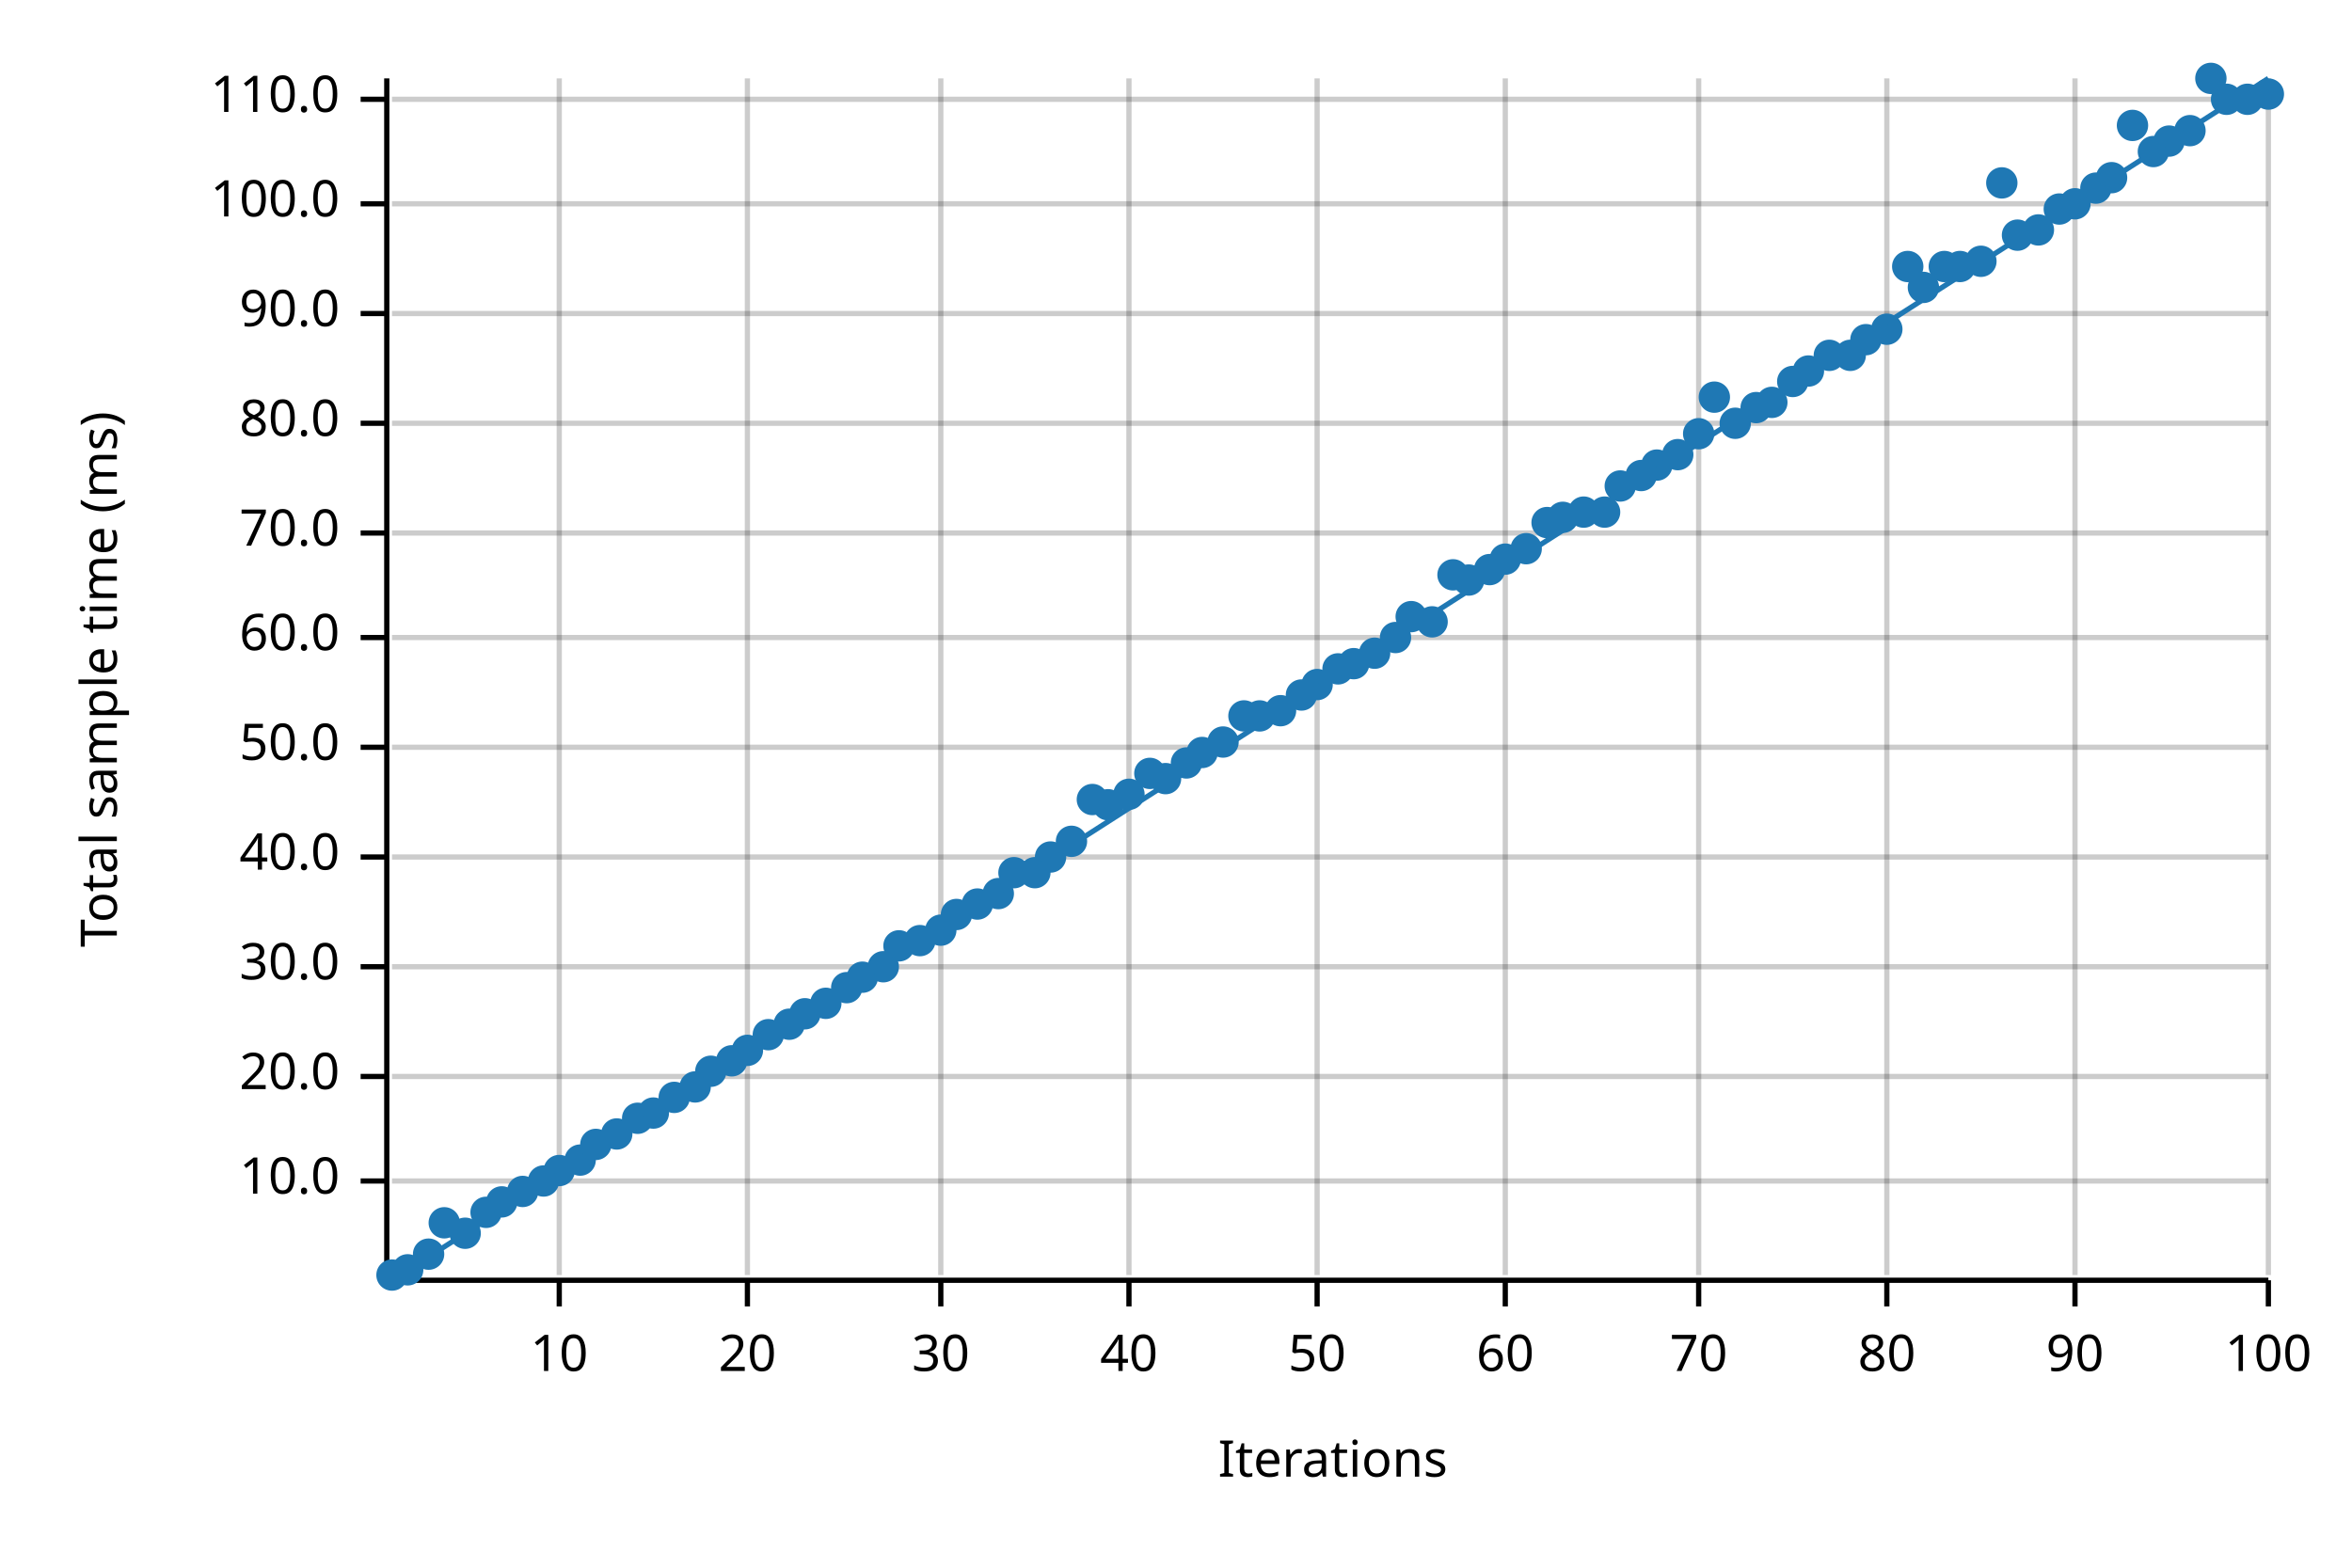
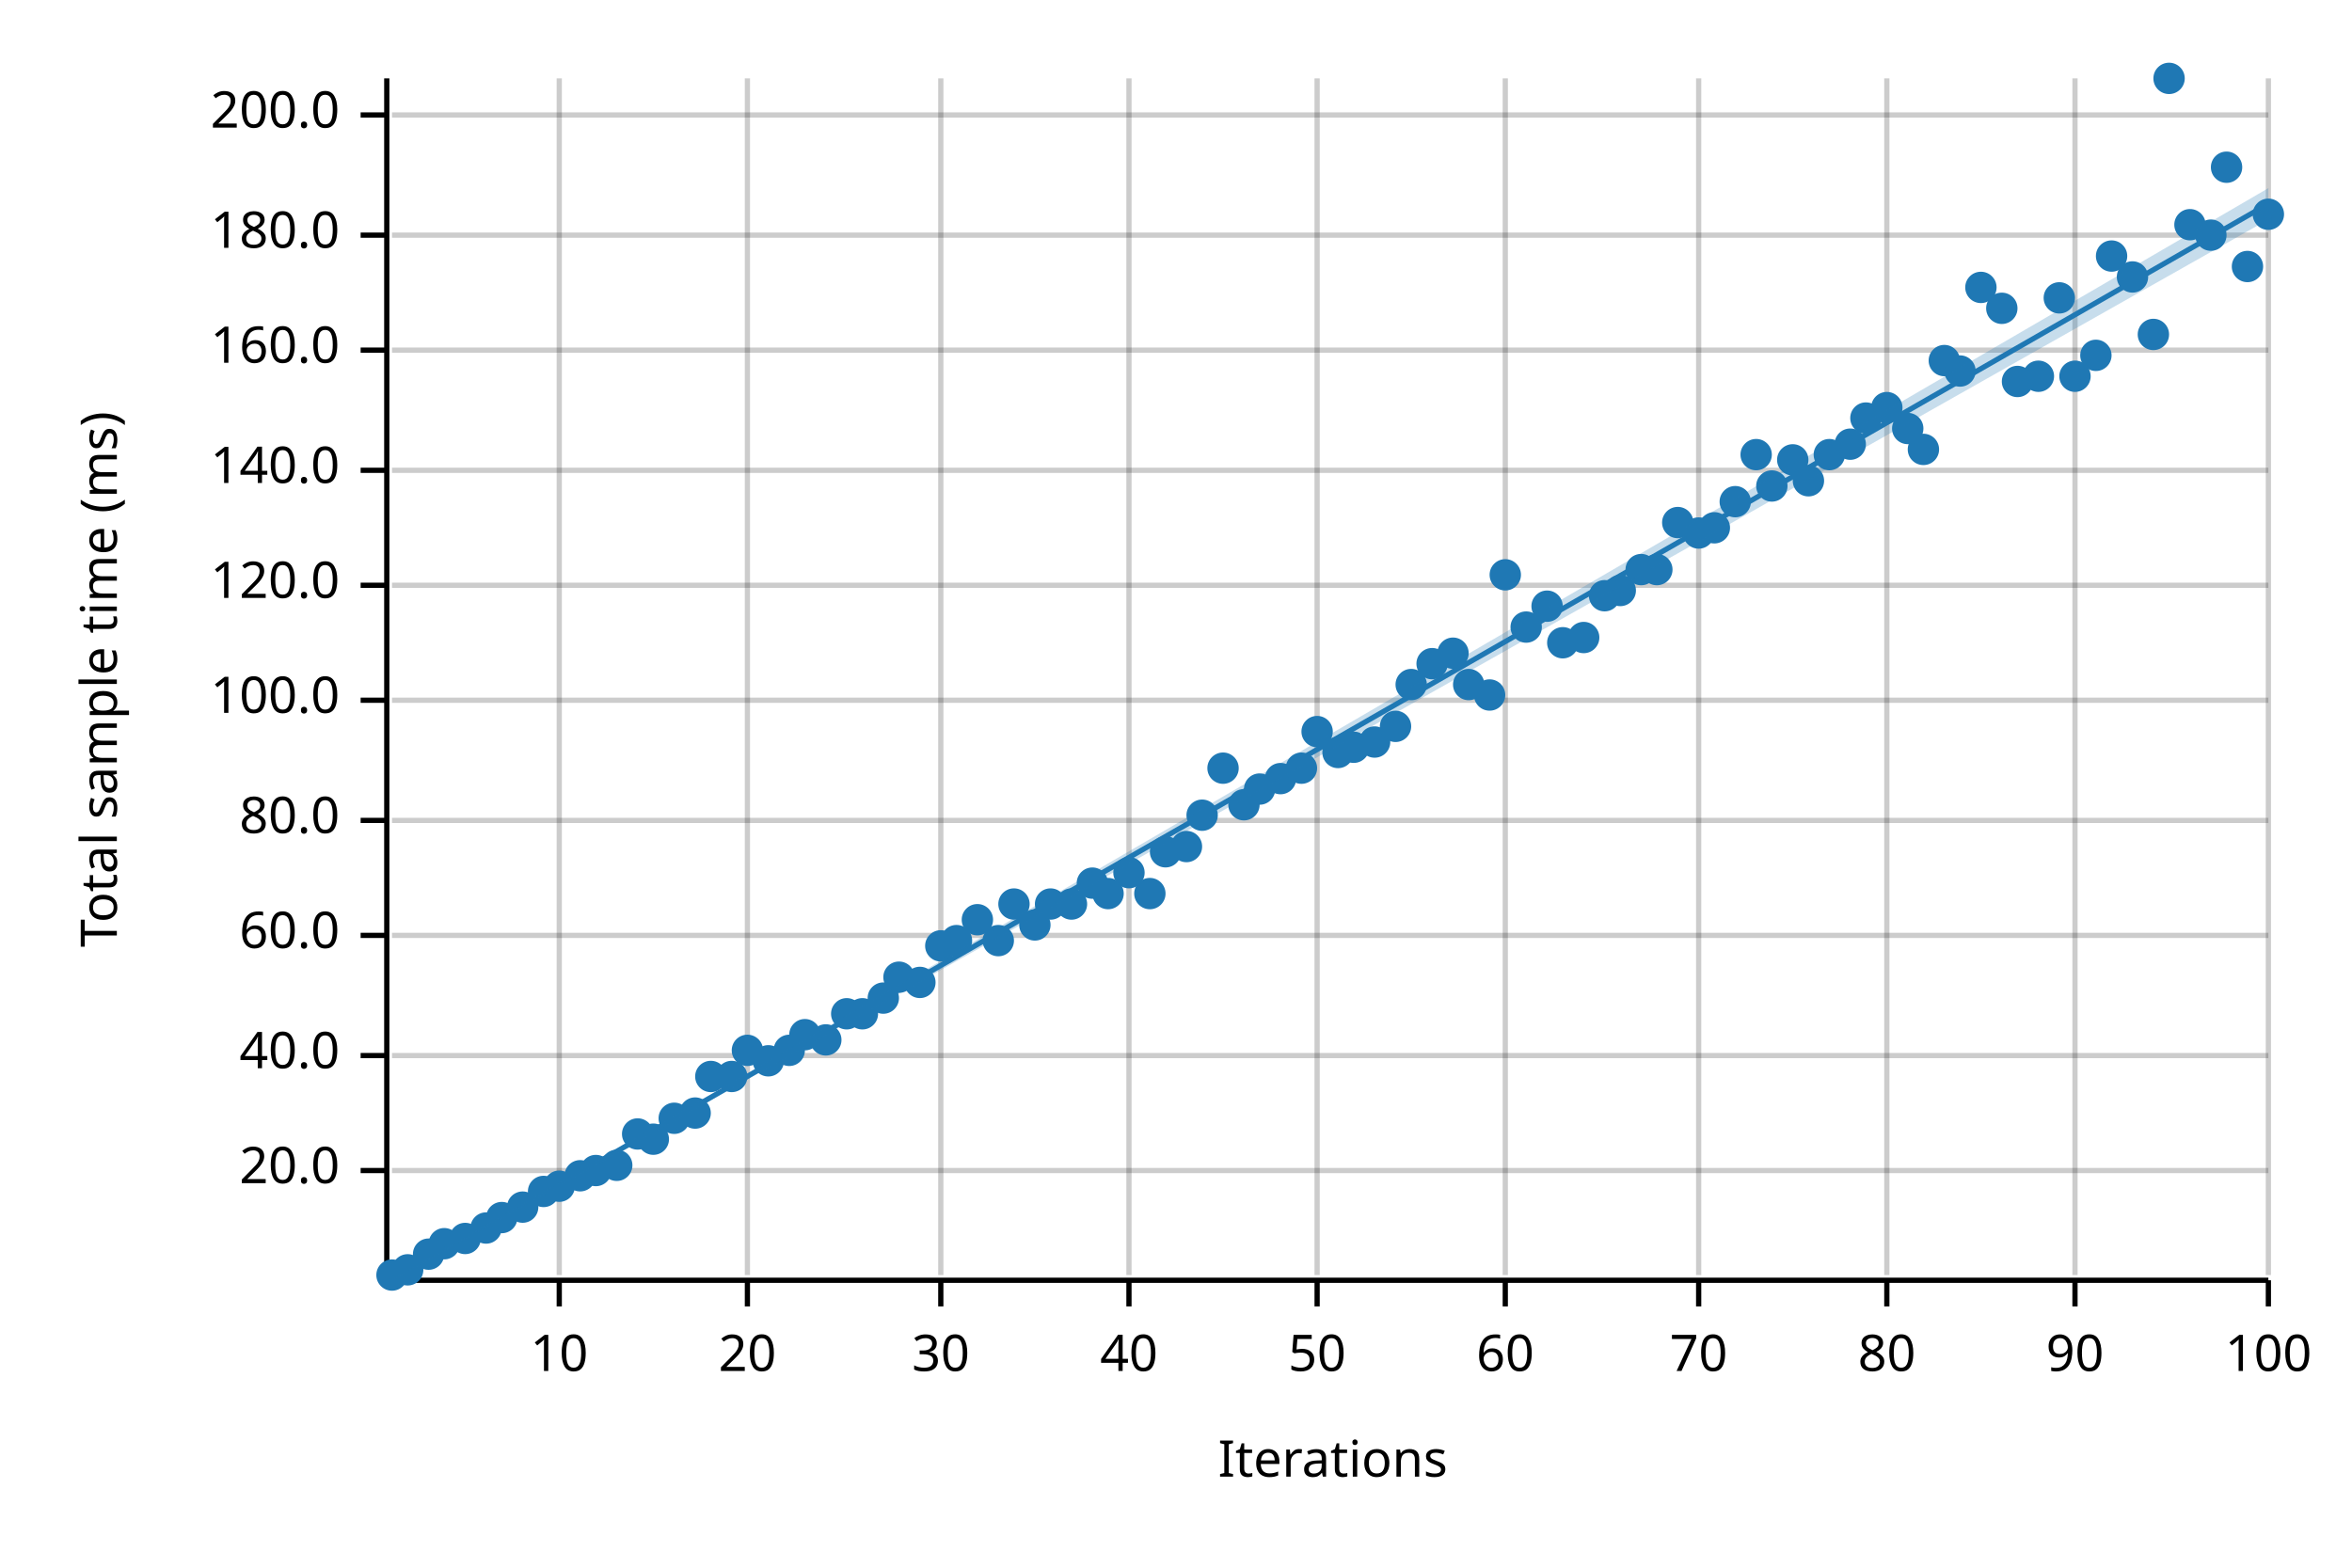
<svg xmlns="http://www.w3.org/2000/svg" width="450" height="300" viewBox="0 0 450 300">
  <text x="15" y="130" dy="0.76em" text-anchor="middle" font-family="sans-serif" font-size="9.677" opacity="1" fill="#000000" transform="rotate(270, 15, 130)">
Total sample time (ms)
</text>
  <text x="255" y="285" dy="-0.5ex" text-anchor="middle" font-family="sans-serif" font-size="9.677" opacity="1" fill="#000000">
Iterations
</text>
  <line opacity="0.2" stroke="#000000" stroke-width="1" x1="107" y1="244" x2="107" y2="15" />
  <line opacity="0.2" stroke="#000000" stroke-width="1" x1="143" y1="244" x2="143" y2="15" />
  <line opacity="0.2" stroke="#000000" stroke-width="1" x1="180" y1="244" x2="180" y2="15" />
  <line opacity="0.2" stroke="#000000" stroke-width="1" x1="216" y1="244" x2="216" y2="15" />
  <line opacity="0.2" stroke="#000000" stroke-width="1" x1="252" y1="244" x2="252" y2="15" />
  <line opacity="0.2" stroke="#000000" stroke-width="1" x1="288" y1="244" x2="288" y2="15" />
  <line opacity="0.2" stroke="#000000" stroke-width="1" x1="325" y1="244" x2="325" y2="15" />
  <line opacity="0.2" stroke="#000000" stroke-width="1" x1="361" y1="244" x2="361" y2="15" />
  <line opacity="0.2" stroke="#000000" stroke-width="1" x1="397" y1="244" x2="397" y2="15" />
  <line opacity="0.2" stroke="#000000" stroke-width="1" x1="434" y1="244" x2="434" y2="15" />
-   <line opacity="0.2" stroke="#000000" stroke-width="1" x1="75" y1="226" x2="434" y2="226" />
-   <line opacity="0.2" stroke="#000000" stroke-width="1" x1="75" y1="206" x2="434" y2="206" />
-   <line opacity="0.2" stroke="#000000" stroke-width="1" x1="75" y1="185" x2="434" y2="185" />
-   <line opacity="0.2" stroke="#000000" stroke-width="1" x1="75" y1="164" x2="434" y2="164" />
-   <line opacity="0.2" stroke="#000000" stroke-width="1" x1="75" y1="143" x2="434" y2="143" />
-   <line opacity="0.2" stroke="#000000" stroke-width="1" x1="75" y1="122" x2="434" y2="122" />
-   <line opacity="0.2" stroke="#000000" stroke-width="1" x1="75" y1="102" x2="434" y2="102" />
-   <line opacity="0.2" stroke="#000000" stroke-width="1" x1="75" y1="81" x2="434" y2="81" />
-   <line opacity="0.2" stroke="#000000" stroke-width="1" x1="75" y1="60" x2="434" y2="60" />
-   <line opacity="0.2" stroke="#000000" stroke-width="1" x1="75" y1="39" x2="434" y2="39" />
-   <line opacity="0.2" stroke="#000000" stroke-width="1" x1="75" y1="19" x2="434" y2="19" />
+   <line opacity="0.2" stroke="#000000" stroke-width="1" x1="75" y1="224" x2="434" y2="224" />
+   <line opacity="0.2" stroke="#000000" stroke-width="1" x1="75" y1="202" x2="434" y2="202" />
+   <line opacity="0.2" stroke="#000000" stroke-width="1" x1="75" y1="179" x2="434" y2="179" />
+   <line opacity="0.2" stroke="#000000" stroke-width="1" x1="75" y1="157" x2="434" y2="157" />
+   <line opacity="0.2" stroke="#000000" stroke-width="1" x1="75" y1="134" x2="434" y2="134" />
+   <line opacity="0.2" stroke="#000000" stroke-width="1" x1="75" y1="112" x2="434" y2="112" />
+   <line opacity="0.2" stroke="#000000" stroke-width="1" x1="75" y1="90" x2="434" y2="90" />
+   <line opacity="0.2" stroke="#000000" stroke-width="1" x1="75" y1="67" x2="434" y2="67" />
+   <line opacity="0.2" stroke="#000000" stroke-width="1" x1="75" y1="45" x2="434" y2="45" />
+   <line opacity="0.2" stroke="#000000" stroke-width="1" x1="75" y1="22" x2="434" y2="22" />
  <polyline fill="none" opacity="1" stroke="#000000" stroke-width="1" points="74,15 74,244 " />
-   <text x="65" y="226" dy="0.5ex" text-anchor="end" font-family="sans-serif" font-size="9.677" opacity="1" fill="#000000">
- 10.0
- </text>
-   <polyline fill="none" opacity="1" stroke="#000000" stroke-width="1" points="69,226 74,226 " />
-   <text x="65" y="206" dy="0.5ex" text-anchor="end" font-family="sans-serif" font-size="9.677" opacity="1" fill="#000000">
+   <text x="65" y="224" dy="0.5ex" text-anchor="end" font-family="sans-serif" font-size="9.677" opacity="1" fill="#000000">
20.0
</text>
-   <polyline fill="none" opacity="1" stroke="#000000" stroke-width="1" points="69,206 74,206 " />
-   <text x="65" y="185" dy="0.5ex" text-anchor="end" font-family="sans-serif" font-size="9.677" opacity="1" fill="#000000">
- 30.0
- </text>
-   <polyline fill="none" opacity="1" stroke="#000000" stroke-width="1" points="69,185 74,185 " />
-   <text x="65" y="164" dy="0.5ex" text-anchor="end" font-family="sans-serif" font-size="9.677" opacity="1" fill="#000000">
+   <polyline fill="none" opacity="1" stroke="#000000" stroke-width="1" points="69,224 74,224 " />
+   <text x="65" y="202" dy="0.5ex" text-anchor="end" font-family="sans-serif" font-size="9.677" opacity="1" fill="#000000">
40.0
</text>
-   <polyline fill="none" opacity="1" stroke="#000000" stroke-width="1" points="69,164 74,164 " />
-   <text x="65" y="143" dy="0.5ex" text-anchor="end" font-family="sans-serif" font-size="9.677" opacity="1" fill="#000000">
- 50.0
- </text>
-   <polyline fill="none" opacity="1" stroke="#000000" stroke-width="1" points="69,143 74,143 " />
-   <text x="65" y="122" dy="0.5ex" text-anchor="end" font-family="sans-serif" font-size="9.677" opacity="1" fill="#000000">
+   <polyline fill="none" opacity="1" stroke="#000000" stroke-width="1" points="69,202 74,202 " />
+   <text x="65" y="179" dy="0.5ex" text-anchor="end" font-family="sans-serif" font-size="9.677" opacity="1" fill="#000000">
60.0
</text>
-   <polyline fill="none" opacity="1" stroke="#000000" stroke-width="1" points="69,122 74,122 " />
-   <text x="65" y="102" dy="0.5ex" text-anchor="end" font-family="sans-serif" font-size="9.677" opacity="1" fill="#000000">
- 70.0
- </text>
-   <polyline fill="none" opacity="1" stroke="#000000" stroke-width="1" points="69,102 74,102 " />
-   <text x="65" y="81" dy="0.5ex" text-anchor="end" font-family="sans-serif" font-size="9.677" opacity="1" fill="#000000">
+   <polyline fill="none" opacity="1" stroke="#000000" stroke-width="1" points="69,179 74,179 " />
+   <text x="65" y="157" dy="0.5ex" text-anchor="end" font-family="sans-serif" font-size="9.677" opacity="1" fill="#000000">
80.0
</text>
-   <polyline fill="none" opacity="1" stroke="#000000" stroke-width="1" points="69,81 74,81 " />
-   <text x="65" y="60" dy="0.5ex" text-anchor="end" font-family="sans-serif" font-size="9.677" opacity="1" fill="#000000">
- 90.0
- </text>
-   <polyline fill="none" opacity="1" stroke="#000000" stroke-width="1" points="69,60 74,60 " />
-   <text x="65" y="39" dy="0.5ex" text-anchor="end" font-family="sans-serif" font-size="9.677" opacity="1" fill="#000000">
+   <polyline fill="none" opacity="1" stroke="#000000" stroke-width="1" points="69,157 74,157 " />
+   <text x="65" y="134" dy="0.5ex" text-anchor="end" font-family="sans-serif" font-size="9.677" opacity="1" fill="#000000">
100.0
</text>
-   <polyline fill="none" opacity="1" stroke="#000000" stroke-width="1" points="69,39 74,39 " />
-   <text x="65" y="19" dy="0.5ex" text-anchor="end" font-family="sans-serif" font-size="9.677" opacity="1" fill="#000000">
- 110.0
- </text>
-   <polyline fill="none" opacity="1" stroke="#000000" stroke-width="1" points="69,19 74,19 " />
+   <polyline fill="none" opacity="1" stroke="#000000" stroke-width="1" points="69,134 74,134 " />
+   <text x="65" y="112" dy="0.5ex" text-anchor="end" font-family="sans-serif" font-size="9.677" opacity="1" fill="#000000">
+ 120.0
+ </text>
+   <polyline fill="none" opacity="1" stroke="#000000" stroke-width="1" points="69,112 74,112 " />
+   <text x="65" y="90" dy="0.5ex" text-anchor="end" font-family="sans-serif" font-size="9.677" opacity="1" fill="#000000">
+ 140.0
+ </text>
+   <polyline fill="none" opacity="1" stroke="#000000" stroke-width="1" points="69,90 74,90 " />
+   <text x="65" y="67" dy="0.5ex" text-anchor="end" font-family="sans-serif" font-size="9.677" opacity="1" fill="#000000">
+ 160.0
+ </text>
+   <polyline fill="none" opacity="1" stroke="#000000" stroke-width="1" points="69,67 74,67 " />
+   <text x="65" y="45" dy="0.5ex" text-anchor="end" font-family="sans-serif" font-size="9.677" opacity="1" fill="#000000">
+ 180.0
+ </text>
+   <polyline fill="none" opacity="1" stroke="#000000" stroke-width="1" points="69,45 74,45 " />
+   <text x="65" y="22" dy="0.5ex" text-anchor="end" font-family="sans-serif" font-size="9.677" opacity="1" fill="#000000">
+ 200.0
+ </text>
+   <polyline fill="none" opacity="1" stroke="#000000" stroke-width="1" points="69,22 74,22 " />
  <polyline fill="none" opacity="1" stroke="#000000" stroke-width="1" points="75,245 434,245 " />
  <text x="107" y="255" dy="0.76em" text-anchor="middle" font-family="sans-serif" font-size="9.677" opacity="1" fill="#000000">
10
</text>
  <polyline fill="none" opacity="1" stroke="#000000" stroke-width="1" points="107,245 107,250 " />
  <text x="143" y="255" dy="0.76em" text-anchor="middle" font-family="sans-serif" font-size="9.677" opacity="1" fill="#000000">
20
</text>
  <polyline fill="none" opacity="1" stroke="#000000" stroke-width="1" points="143,245 143,250 " />
  <text x="180" y="255" dy="0.76em" text-anchor="middle" font-family="sans-serif" font-size="9.677" opacity="1" fill="#000000">
30
</text>
  <polyline fill="none" opacity="1" stroke="#000000" stroke-width="1" points="180,245 180,250 " />
  <text x="216" y="255" dy="0.76em" text-anchor="middle" font-family="sans-serif" font-size="9.677" opacity="1" fill="#000000">
40
</text>
  <polyline fill="none" opacity="1" stroke="#000000" stroke-width="1" points="216,245 216,250 " />
  <text x="252" y="255" dy="0.76em" text-anchor="middle" font-family="sans-serif" font-size="9.677" opacity="1" fill="#000000">
50
</text>
  <polyline fill="none" opacity="1" stroke="#000000" stroke-width="1" points="252,245 252,250 " />
  <text x="288" y="255" dy="0.76em" text-anchor="middle" font-family="sans-serif" font-size="9.677" opacity="1" fill="#000000">
60
</text>
  <polyline fill="none" opacity="1" stroke="#000000" stroke-width="1" points="288,245 288,250 " />
  <text x="325" y="255" dy="0.76em" text-anchor="middle" font-family="sans-serif" font-size="9.677" opacity="1" fill="#000000">
70
</text>
  <polyline fill="none" opacity="1" stroke="#000000" stroke-width="1" points="325,245 325,250 " />
  <text x="361" y="255" dy="0.76em" text-anchor="middle" font-family="sans-serif" font-size="9.677" opacity="1" fill="#000000">
80
</text>
  <polyline fill="none" opacity="1" stroke="#000000" stroke-width="1" points="361,245 361,250 " />
  <text x="397" y="255" dy="0.76em" text-anchor="middle" font-family="sans-serif" font-size="9.677" opacity="1" fill="#000000">
90
</text>
  <polyline fill="none" opacity="1" stroke="#000000" stroke-width="1" points="397,245 397,250 " />
  <text x="434" y="255" dy="0.76em" text-anchor="middle" font-family="sans-serif" font-size="9.677" opacity="1" fill="#000000">
100
</text>
  <polyline fill="none" opacity="1" stroke="#000000" stroke-width="1" points="434,245 434,250 " />
  <circle cx="75" cy="244" r="3" opacity="1" fill="#1F78B4" stroke="none" stroke-width="1" />
  <circle cx="78" cy="243" r="3" opacity="1" fill="#1F78B4" stroke="none" stroke-width="1" />
  <circle cx="82" cy="240" r="3" opacity="1" fill="#1F78B4" stroke="none" stroke-width="1" />
-   <circle cx="85" cy="234" r="3" opacity="1" fill="#1F78B4" stroke="none" stroke-width="1" />
-   <circle cx="89" cy="236" r="3" opacity="1" fill="#1F78B4" stroke="none" stroke-width="1" />
-   <circle cx="93" cy="232" r="3" opacity="1" fill="#1F78B4" stroke="none" stroke-width="1" />
-   <circle cx="96" cy="230" r="3" opacity="1" fill="#1F78B4" stroke="none" stroke-width="1" />
-   <circle cx="100" cy="228" r="3" opacity="1" fill="#1F78B4" stroke="none" stroke-width="1" />
-   <circle cx="104" cy="226" r="3" opacity="1" fill="#1F78B4" stroke="none" stroke-width="1" />
-   <circle cx="107" cy="224" r="3" opacity="1" fill="#1F78B4" stroke="none" stroke-width="1" />
-   <circle cx="111" cy="222" r="3" opacity="1" fill="#1F78B4" stroke="none" stroke-width="1" />
-   <circle cx="114" cy="219" r="3" opacity="1" fill="#1F78B4" stroke="none" stroke-width="1" />
-   <circle cx="118" cy="217" r="3" opacity="1" fill="#1F78B4" stroke="none" stroke-width="1" />
-   <circle cx="122" cy="214" r="3" opacity="1" fill="#1F78B4" stroke="none" stroke-width="1" />
-   <circle cx="125" cy="213" r="3" opacity="1" fill="#1F78B4" stroke="none" stroke-width="1" />
-   <circle cx="129" cy="210" r="3" opacity="1" fill="#1F78B4" stroke="none" stroke-width="1" />
-   <circle cx="133" cy="208" r="3" opacity="1" fill="#1F78B4" stroke="none" stroke-width="1" />
-   <circle cx="136" cy="205" r="3" opacity="1" fill="#1F78B4" stroke="none" stroke-width="1" />
-   <circle cx="140" cy="203" r="3" opacity="1" fill="#1F78B4" stroke="none" stroke-width="1" />
+   <circle cx="85" cy="238" r="3" opacity="1" fill="#1F78B4" stroke="none" stroke-width="1" />
+   <circle cx="89" cy="237" r="3" opacity="1" fill="#1F78B4" stroke="none" stroke-width="1" />
+   <circle cx="93" cy="235" r="3" opacity="1" fill="#1F78B4" stroke="none" stroke-width="1" />
+   <circle cx="96" cy="233" r="3" opacity="1" fill="#1F78B4" stroke="none" stroke-width="1" />
+   <circle cx="100" cy="231" r="3" opacity="1" fill="#1F78B4" stroke="none" stroke-width="1" />
+   <circle cx="104" cy="228" r="3" opacity="1" fill="#1F78B4" stroke="none" stroke-width="1" />
+   <circle cx="107" cy="227" r="3" opacity="1" fill="#1F78B4" stroke="none" stroke-width="1" />
+   <circle cx="111" cy="225" r="3" opacity="1" fill="#1F78B4" stroke="none" stroke-width="1" />
+   <circle cx="114" cy="224" r="3" opacity="1" fill="#1F78B4" stroke="none" stroke-width="1" />
+   <circle cx="118" cy="223" r="3" opacity="1" fill="#1F78B4" stroke="none" stroke-width="1" />
+   <circle cx="122" cy="217" r="3" opacity="1" fill="#1F78B4" stroke="none" stroke-width="1" />
+   <circle cx="125" cy="218" r="3" opacity="1" fill="#1F78B4" stroke="none" stroke-width="1" />
+   <circle cx="129" cy="214" r="3" opacity="1" fill="#1F78B4" stroke="none" stroke-width="1" />
+   <circle cx="133" cy="213" r="3" opacity="1" fill="#1F78B4" stroke="none" stroke-width="1" />
+   <circle cx="136" cy="206" r="3" opacity="1" fill="#1F78B4" stroke="none" stroke-width="1" />
+   <circle cx="140" cy="206" r="3" opacity="1" fill="#1F78B4" stroke="none" stroke-width="1" />
  <circle cx="143" cy="201" r="3" opacity="1" fill="#1F78B4" stroke="none" stroke-width="1" />
-   <circle cx="147" cy="198" r="3" opacity="1" fill="#1F78B4" stroke="none" stroke-width="1" />
-   <circle cx="151" cy="196" r="3" opacity="1" fill="#1F78B4" stroke="none" stroke-width="1" />
-   <circle cx="154" cy="194" r="3" opacity="1" fill="#1F78B4" stroke="none" stroke-width="1" />
-   <circle cx="158" cy="192" r="3" opacity="1" fill="#1F78B4" stroke="none" stroke-width="1" />
-   <circle cx="162" cy="189" r="3" opacity="1" fill="#1F78B4" stroke="none" stroke-width="1" />
-   <circle cx="165" cy="187" r="3" opacity="1" fill="#1F78B4" stroke="none" stroke-width="1" />
-   <circle cx="169" cy="185" r="3" opacity="1" fill="#1F78B4" stroke="none" stroke-width="1" />
-   <circle cx="172" cy="181" r="3" opacity="1" fill="#1F78B4" stroke="none" stroke-width="1" />
-   <circle cx="176" cy="180" r="3" opacity="1" fill="#1F78B4" stroke="none" stroke-width="1" />
-   <circle cx="180" cy="178" r="3" opacity="1" fill="#1F78B4" stroke="none" stroke-width="1" />
-   <circle cx="183" cy="175" r="3" opacity="1" fill="#1F78B4" stroke="none" stroke-width="1" />
-   <circle cx="187" cy="173" r="3" opacity="1" fill="#1F78B4" stroke="none" stroke-width="1" />
-   <circle cx="191" cy="171" r="3" opacity="1" fill="#1F78B4" stroke="none" stroke-width="1" />
-   <circle cx="194" cy="167" r="3" opacity="1" fill="#1F78B4" stroke="none" stroke-width="1" />
-   <circle cx="198" cy="167" r="3" opacity="1" fill="#1F78B4" stroke="none" stroke-width="1" />
-   <circle cx="201" cy="164" r="3" opacity="1" fill="#1F78B4" stroke="none" stroke-width="1" />
-   <circle cx="205" cy="161" r="3" opacity="1" fill="#1F78B4" stroke="none" stroke-width="1" />
-   <circle cx="209" cy="153" r="3" opacity="1" fill="#1F78B4" stroke="none" stroke-width="1" />
-   <circle cx="212" cy="154" r="3" opacity="1" fill="#1F78B4" stroke="none" stroke-width="1" />
-   <circle cx="216" cy="152" r="3" opacity="1" fill="#1F78B4" stroke="none" stroke-width="1" />
-   <circle cx="220" cy="148" r="3" opacity="1" fill="#1F78B4" stroke="none" stroke-width="1" />
-   <circle cx="223" cy="149" r="3" opacity="1" fill="#1F78B4" stroke="none" stroke-width="1" />
-   <circle cx="227" cy="146" r="3" opacity="1" fill="#1F78B4" stroke="none" stroke-width="1" />
-   <circle cx="230" cy="144" r="3" opacity="1" fill="#1F78B4" stroke="none" stroke-width="1" />
-   <circle cx="234" cy="142" r="3" opacity="1" fill="#1F78B4" stroke="none" stroke-width="1" />
-   <circle cx="238" cy="137" r="3" opacity="1" fill="#1F78B4" stroke="none" stroke-width="1" />
-   <circle cx="241" cy="137" r="3" opacity="1" fill="#1F78B4" stroke="none" stroke-width="1" />
-   <circle cx="245" cy="136" r="3" opacity="1" fill="#1F78B4" stroke="none" stroke-width="1" />
-   <circle cx="249" cy="133" r="3" opacity="1" fill="#1F78B4" stroke="none" stroke-width="1" />
-   <circle cx="252" cy="131" r="3" opacity="1" fill="#1F78B4" stroke="none" stroke-width="1" />
-   <circle cx="256" cy="128" r="3" opacity="1" fill="#1F78B4" stroke="none" stroke-width="1" />
-   <circle cx="259" cy="127" r="3" opacity="1" fill="#1F78B4" stroke="none" stroke-width="1" />
-   <circle cx="263" cy="125" r="3" opacity="1" fill="#1F78B4" stroke="none" stroke-width="1" />
-   <circle cx="267" cy="122" r="3" opacity="1" fill="#1F78B4" stroke="none" stroke-width="1" />
-   <circle cx="270" cy="118" r="3" opacity="1" fill="#1F78B4" stroke="none" stroke-width="1" />
-   <circle cx="274" cy="119" r="3" opacity="1" fill="#1F78B4" stroke="none" stroke-width="1" />
-   <circle cx="278" cy="110" r="3" opacity="1" fill="#1F78B4" stroke="none" stroke-width="1" />
-   <circle cx="281" cy="111" r="3" opacity="1" fill="#1F78B4" stroke="none" stroke-width="1" />
-   <circle cx="285" cy="109" r="3" opacity="1" fill="#1F78B4" stroke="none" stroke-width="1" />
-   <circle cx="288" cy="107" r="3" opacity="1" fill="#1F78B4" stroke="none" stroke-width="1" />
-   <circle cx="292" cy="105" r="3" opacity="1" fill="#1F78B4" stroke="none" stroke-width="1" />
-   <circle cx="296" cy="100" r="3" opacity="1" fill="#1F78B4" stroke="none" stroke-width="1" />
-   <circle cx="299" cy="99" r="3" opacity="1" fill="#1F78B4" stroke="none" stroke-width="1" />
-   <circle cx="303" cy="98" r="3" opacity="1" fill="#1F78B4" stroke="none" stroke-width="1" />
-   <circle cx="307" cy="98" r="3" opacity="1" fill="#1F78B4" stroke="none" stroke-width="1" />
-   <circle cx="310" cy="93" r="3" opacity="1" fill="#1F78B4" stroke="none" stroke-width="1" />
-   <circle cx="314" cy="91" r="3" opacity="1" fill="#1F78B4" stroke="none" stroke-width="1" />
-   <circle cx="317" cy="89" r="3" opacity="1" fill="#1F78B4" stroke="none" stroke-width="1" />
-   <circle cx="321" cy="87" r="3" opacity="1" fill="#1F78B4" stroke="none" stroke-width="1" />
-   <circle cx="325" cy="83" r="3" opacity="1" fill="#1F78B4" stroke="none" stroke-width="1" />
-   <circle cx="328" cy="76" r="3" opacity="1" fill="#1F78B4" stroke="none" stroke-width="1" />
-   <circle cx="332" cy="81" r="3" opacity="1" fill="#1F78B4" stroke="none" stroke-width="1" />
-   <circle cx="336" cy="78" r="3" opacity="1" fill="#1F78B4" stroke="none" stroke-width="1" />
-   <circle cx="339" cy="77" r="3" opacity="1" fill="#1F78B4" stroke="none" stroke-width="1" />
-   <circle cx="343" cy="73" r="3" opacity="1" fill="#1F78B4" stroke="none" stroke-width="1" />
-   <circle cx="346" cy="71" r="3" opacity="1" fill="#1F78B4" stroke="none" stroke-width="1" />
-   <circle cx="350" cy="68" r="3" opacity="1" fill="#1F78B4" stroke="none" stroke-width="1" />
-   <circle cx="354" cy="68" r="3" opacity="1" fill="#1F78B4" stroke="none" stroke-width="1" />
-   <circle cx="357" cy="65" r="3" opacity="1" fill="#1F78B4" stroke="none" stroke-width="1" />
-   <circle cx="361" cy="63" r="3" opacity="1" fill="#1F78B4" stroke="none" stroke-width="1" />
-   <circle cx="365" cy="51" r="3" opacity="1" fill="#1F78B4" stroke="none" stroke-width="1" />
-   <circle cx="368" cy="55" r="3" opacity="1" fill="#1F78B4" stroke="none" stroke-width="1" />
-   <circle cx="372" cy="51" r="3" opacity="1" fill="#1F78B4" stroke="none" stroke-width="1" />
-   <circle cx="375" cy="51" r="3" opacity="1" fill="#1F78B4" stroke="none" stroke-width="1" />
-   <circle cx="379" cy="50" r="3" opacity="1" fill="#1F78B4" stroke="none" stroke-width="1" />
-   <circle cx="383" cy="35" r="3" opacity="1" fill="#1F78B4" stroke="none" stroke-width="1" />
-   <circle cx="386" cy="45" r="3" opacity="1" fill="#1F78B4" stroke="none" stroke-width="1" />
-   <circle cx="390" cy="44" r="3" opacity="1" fill="#1F78B4" stroke="none" stroke-width="1" />
-   <circle cx="394" cy="40" r="3" opacity="1" fill="#1F78B4" stroke="none" stroke-width="1" />
-   <circle cx="397" cy="39" r="3" opacity="1" fill="#1F78B4" stroke="none" stroke-width="1" />
-   <circle cx="401" cy="36" r="3" opacity="1" fill="#1F78B4" stroke="none" stroke-width="1" />
-   <circle cx="404" cy="34" r="3" opacity="1" fill="#1F78B4" stroke="none" stroke-width="1" />
-   <circle cx="408" cy="24" r="3" opacity="1" fill="#1F78B4" stroke="none" stroke-width="1" />
-   <circle cx="412" cy="29" r="3" opacity="1" fill="#1F78B4" stroke="none" stroke-width="1" />
-   <circle cx="415" cy="27" r="3" opacity="1" fill="#1F78B4" stroke="none" stroke-width="1" />
-   <circle cx="419" cy="25" r="3" opacity="1" fill="#1F78B4" stroke="none" stroke-width="1" />
-   <circle cx="423" cy="15" r="3" opacity="1" fill="#1F78B4" stroke="none" stroke-width="1" />
-   <circle cx="426" cy="19" r="3" opacity="1" fill="#1F78B4" stroke="none" stroke-width="1" />
-   <circle cx="430" cy="19" r="3" opacity="1" fill="#1F78B4" stroke="none" stroke-width="1" />
-   <circle cx="434" cy="18" r="3" opacity="1" fill="#1F78B4" stroke="none" stroke-width="1" />
-   <polyline fill="none" opacity="1" stroke="#1F78B4" stroke-width="1" points="75,245 434,15 " />
-   <polygon opacity="0.25" fill="#1F78B4" points="75,245 434,15 434,15 " />
+   <circle cx="147" cy="203" r="3" opacity="1" fill="#1F78B4" stroke="none" stroke-width="1" />
+   <circle cx="151" cy="201" r="3" opacity="1" fill="#1F78B4" stroke="none" stroke-width="1" />
+   <circle cx="154" cy="198" r="3" opacity="1" fill="#1F78B4" stroke="none" stroke-width="1" />
+   <circle cx="158" cy="199" r="3" opacity="1" fill="#1F78B4" stroke="none" stroke-width="1" />
+   <circle cx="162" cy="194" r="3" opacity="1" fill="#1F78B4" stroke="none" stroke-width="1" />
+   <circle cx="165" cy="194" r="3" opacity="1" fill="#1F78B4" stroke="none" stroke-width="1" />
+   <circle cx="169" cy="191" r="3" opacity="1" fill="#1F78B4" stroke="none" stroke-width="1" />
+   <circle cx="172" cy="187" r="3" opacity="1" fill="#1F78B4" stroke="none" stroke-width="1" />
+   <circle cx="176" cy="188" r="3" opacity="1" fill="#1F78B4" stroke="none" stroke-width="1" />
+   <circle cx="180" cy="181" r="3" opacity="1" fill="#1F78B4" stroke="none" stroke-width="1" />
+   <circle cx="183" cy="180" r="3" opacity="1" fill="#1F78B4" stroke="none" stroke-width="1" />
+   <circle cx="187" cy="176" r="3" opacity="1" fill="#1F78B4" stroke="none" stroke-width="1" />
+   <circle cx="191" cy="180" r="3" opacity="1" fill="#1F78B4" stroke="none" stroke-width="1" />
+   <circle cx="194" cy="173" r="3" opacity="1" fill="#1F78B4" stroke="none" stroke-width="1" />
+   <circle cx="198" cy="177" r="3" opacity="1" fill="#1F78B4" stroke="none" stroke-width="1" />
+   <circle cx="201" cy="173" r="3" opacity="1" fill="#1F78B4" stroke="none" stroke-width="1" />
+   <circle cx="205" cy="173" r="3" opacity="1" fill="#1F78B4" stroke="none" stroke-width="1" />
+   <circle cx="209" cy="169" r="3" opacity="1" fill="#1F78B4" stroke="none" stroke-width="1" />
+   <circle cx="212" cy="171" r="3" opacity="1" fill="#1F78B4" stroke="none" stroke-width="1" />
+   <circle cx="216" cy="167" r="3" opacity="1" fill="#1F78B4" stroke="none" stroke-width="1" />
+   <circle cx="220" cy="171" r="3" opacity="1" fill="#1F78B4" stroke="none" stroke-width="1" />
+   <circle cx="223" cy="163" r="3" opacity="1" fill="#1F78B4" stroke="none" stroke-width="1" />
+   <circle cx="227" cy="162" r="3" opacity="1" fill="#1F78B4" stroke="none" stroke-width="1" />
+   <circle cx="230" cy="156" r="3" opacity="1" fill="#1F78B4" stroke="none" stroke-width="1" />
+   <circle cx="234" cy="147" r="3" opacity="1" fill="#1F78B4" stroke="none" stroke-width="1" />
+   <circle cx="238" cy="154" r="3" opacity="1" fill="#1F78B4" stroke="none" stroke-width="1" />
+   <circle cx="241" cy="151" r="3" opacity="1" fill="#1F78B4" stroke="none" stroke-width="1" />
+   <circle cx="245" cy="149" r="3" opacity="1" fill="#1F78B4" stroke="none" stroke-width="1" />
+   <circle cx="249" cy="147" r="3" opacity="1" fill="#1F78B4" stroke="none" stroke-width="1" />
+   <circle cx="252" cy="140" r="3" opacity="1" fill="#1F78B4" stroke="none" stroke-width="1" />
+   <circle cx="256" cy="144" r="3" opacity="1" fill="#1F78B4" stroke="none" stroke-width="1" />
+   <circle cx="259" cy="143" r="3" opacity="1" fill="#1F78B4" stroke="none" stroke-width="1" />
+   <circle cx="263" cy="142" r="3" opacity="1" fill="#1F78B4" stroke="none" stroke-width="1" />
+   <circle cx="267" cy="139" r="3" opacity="1" fill="#1F78B4" stroke="none" stroke-width="1" />
+   <circle cx="270" cy="131" r="3" opacity="1" fill="#1F78B4" stroke="none" stroke-width="1" />
+   <circle cx="274" cy="127" r="3" opacity="1" fill="#1F78B4" stroke="none" stroke-width="1" />
+   <circle cx="278" cy="125" r="3" opacity="1" fill="#1F78B4" stroke="none" stroke-width="1" />
+   <circle cx="281" cy="131" r="3" opacity="1" fill="#1F78B4" stroke="none" stroke-width="1" />
+   <circle cx="285" cy="133" r="3" opacity="1" fill="#1F78B4" stroke="none" stroke-width="1" />
+   <circle cx="288" cy="110" r="3" opacity="1" fill="#1F78B4" stroke="none" stroke-width="1" />
+   <circle cx="292" cy="120" r="3" opacity="1" fill="#1F78B4" stroke="none" stroke-width="1" />
+   <circle cx="296" cy="116" r="3" opacity="1" fill="#1F78B4" stroke="none" stroke-width="1" />
+   <circle cx="299" cy="123" r="3" opacity="1" fill="#1F78B4" stroke="none" stroke-width="1" />
+   <circle cx="303" cy="122" r="3" opacity="1" fill="#1F78B4" stroke="none" stroke-width="1" />
+   <circle cx="307" cy="114" r="3" opacity="1" fill="#1F78B4" stroke="none" stroke-width="1" />
+   <circle cx="310" cy="113" r="3" opacity="1" fill="#1F78B4" stroke="none" stroke-width="1" />
+   <circle cx="314" cy="109" r="3" opacity="1" fill="#1F78B4" stroke="none" stroke-width="1" />
+   <circle cx="317" cy="109" r="3" opacity="1" fill="#1F78B4" stroke="none" stroke-width="1" />
+   <circle cx="321" cy="100" r="3" opacity="1" fill="#1F78B4" stroke="none" stroke-width="1" />
+   <circle cx="325" cy="102" r="3" opacity="1" fill="#1F78B4" stroke="none" stroke-width="1" />
+   <circle cx="328" cy="101" r="3" opacity="1" fill="#1F78B4" stroke="none" stroke-width="1" />
+   <circle cx="332" cy="96" r="3" opacity="1" fill="#1F78B4" stroke="none" stroke-width="1" />
+   <circle cx="336" cy="87" r="3" opacity="1" fill="#1F78B4" stroke="none" stroke-width="1" />
+   <circle cx="339" cy="93" r="3" opacity="1" fill="#1F78B4" stroke="none" stroke-width="1" />
+   <circle cx="343" cy="88" r="3" opacity="1" fill="#1F78B4" stroke="none" stroke-width="1" />
+   <circle cx="346" cy="92" r="3" opacity="1" fill="#1F78B4" stroke="none" stroke-width="1" />
+   <circle cx="350" cy="87" r="3" opacity="1" fill="#1F78B4" stroke="none" stroke-width="1" />
+   <circle cx="354" cy="85" r="3" opacity="1" fill="#1F78B4" stroke="none" stroke-width="1" />
+   <circle cx="357" cy="80" r="3" opacity="1" fill="#1F78B4" stroke="none" stroke-width="1" />
+   <circle cx="361" cy="78" r="3" opacity="1" fill="#1F78B4" stroke="none" stroke-width="1" />
+   <circle cx="365" cy="82" r="3" opacity="1" fill="#1F78B4" stroke="none" stroke-width="1" />
+   <circle cx="368" cy="86" r="3" opacity="1" fill="#1F78B4" stroke="none" stroke-width="1" />
+   <circle cx="372" cy="69" r="3" opacity="1" fill="#1F78B4" stroke="none" stroke-width="1" />
+   <circle cx="375" cy="71" r="3" opacity="1" fill="#1F78B4" stroke="none" stroke-width="1" />
+   <circle cx="379" cy="55" r="3" opacity="1" fill="#1F78B4" stroke="none" stroke-width="1" />
+   <circle cx="383" cy="59" r="3" opacity="1" fill="#1F78B4" stroke="none" stroke-width="1" />
+   <circle cx="386" cy="73" r="3" opacity="1" fill="#1F78B4" stroke="none" stroke-width="1" />
+   <circle cx="390" cy="72" r="3" opacity="1" fill="#1F78B4" stroke="none" stroke-width="1" />
+   <circle cx="394" cy="57" r="3" opacity="1" fill="#1F78B4" stroke="none" stroke-width="1" />
+   <circle cx="397" cy="72" r="3" opacity="1" fill="#1F78B4" stroke="none" stroke-width="1" />
+   <circle cx="401" cy="68" r="3" opacity="1" fill="#1F78B4" stroke="none" stroke-width="1" />
+   <circle cx="404" cy="49" r="3" opacity="1" fill="#1F78B4" stroke="none" stroke-width="1" />
+   <circle cx="408" cy="53" r="3" opacity="1" fill="#1F78B4" stroke="none" stroke-width="1" />
+   <circle cx="412" cy="64" r="3" opacity="1" fill="#1F78B4" stroke="none" stroke-width="1" />
+   <circle cx="415" cy="15" r="3" opacity="1" fill="#1F78B4" stroke="none" stroke-width="1" />
+   <circle cx="419" cy="43" r="3" opacity="1" fill="#1F78B4" stroke="none" stroke-width="1" />
+   <circle cx="423" cy="45" r="3" opacity="1" fill="#1F78B4" stroke="none" stroke-width="1" />
+   <circle cx="426" cy="32" r="3" opacity="1" fill="#1F78B4" stroke="none" stroke-width="1" />
+   <circle cx="430" cy="51" r="3" opacity="1" fill="#1F78B4" stroke="none" stroke-width="1" />
+   <circle cx="434" cy="41" r="3" opacity="1" fill="#1F78B4" stroke="none" stroke-width="1" />
+   <polyline fill="none" opacity="1" stroke="#1F78B4" stroke-width="1" points="75,245 434,39 " />
+   <polygon opacity="0.25" fill="#1F78B4" points="75,245 434,42 434,36 " />
</svg>
